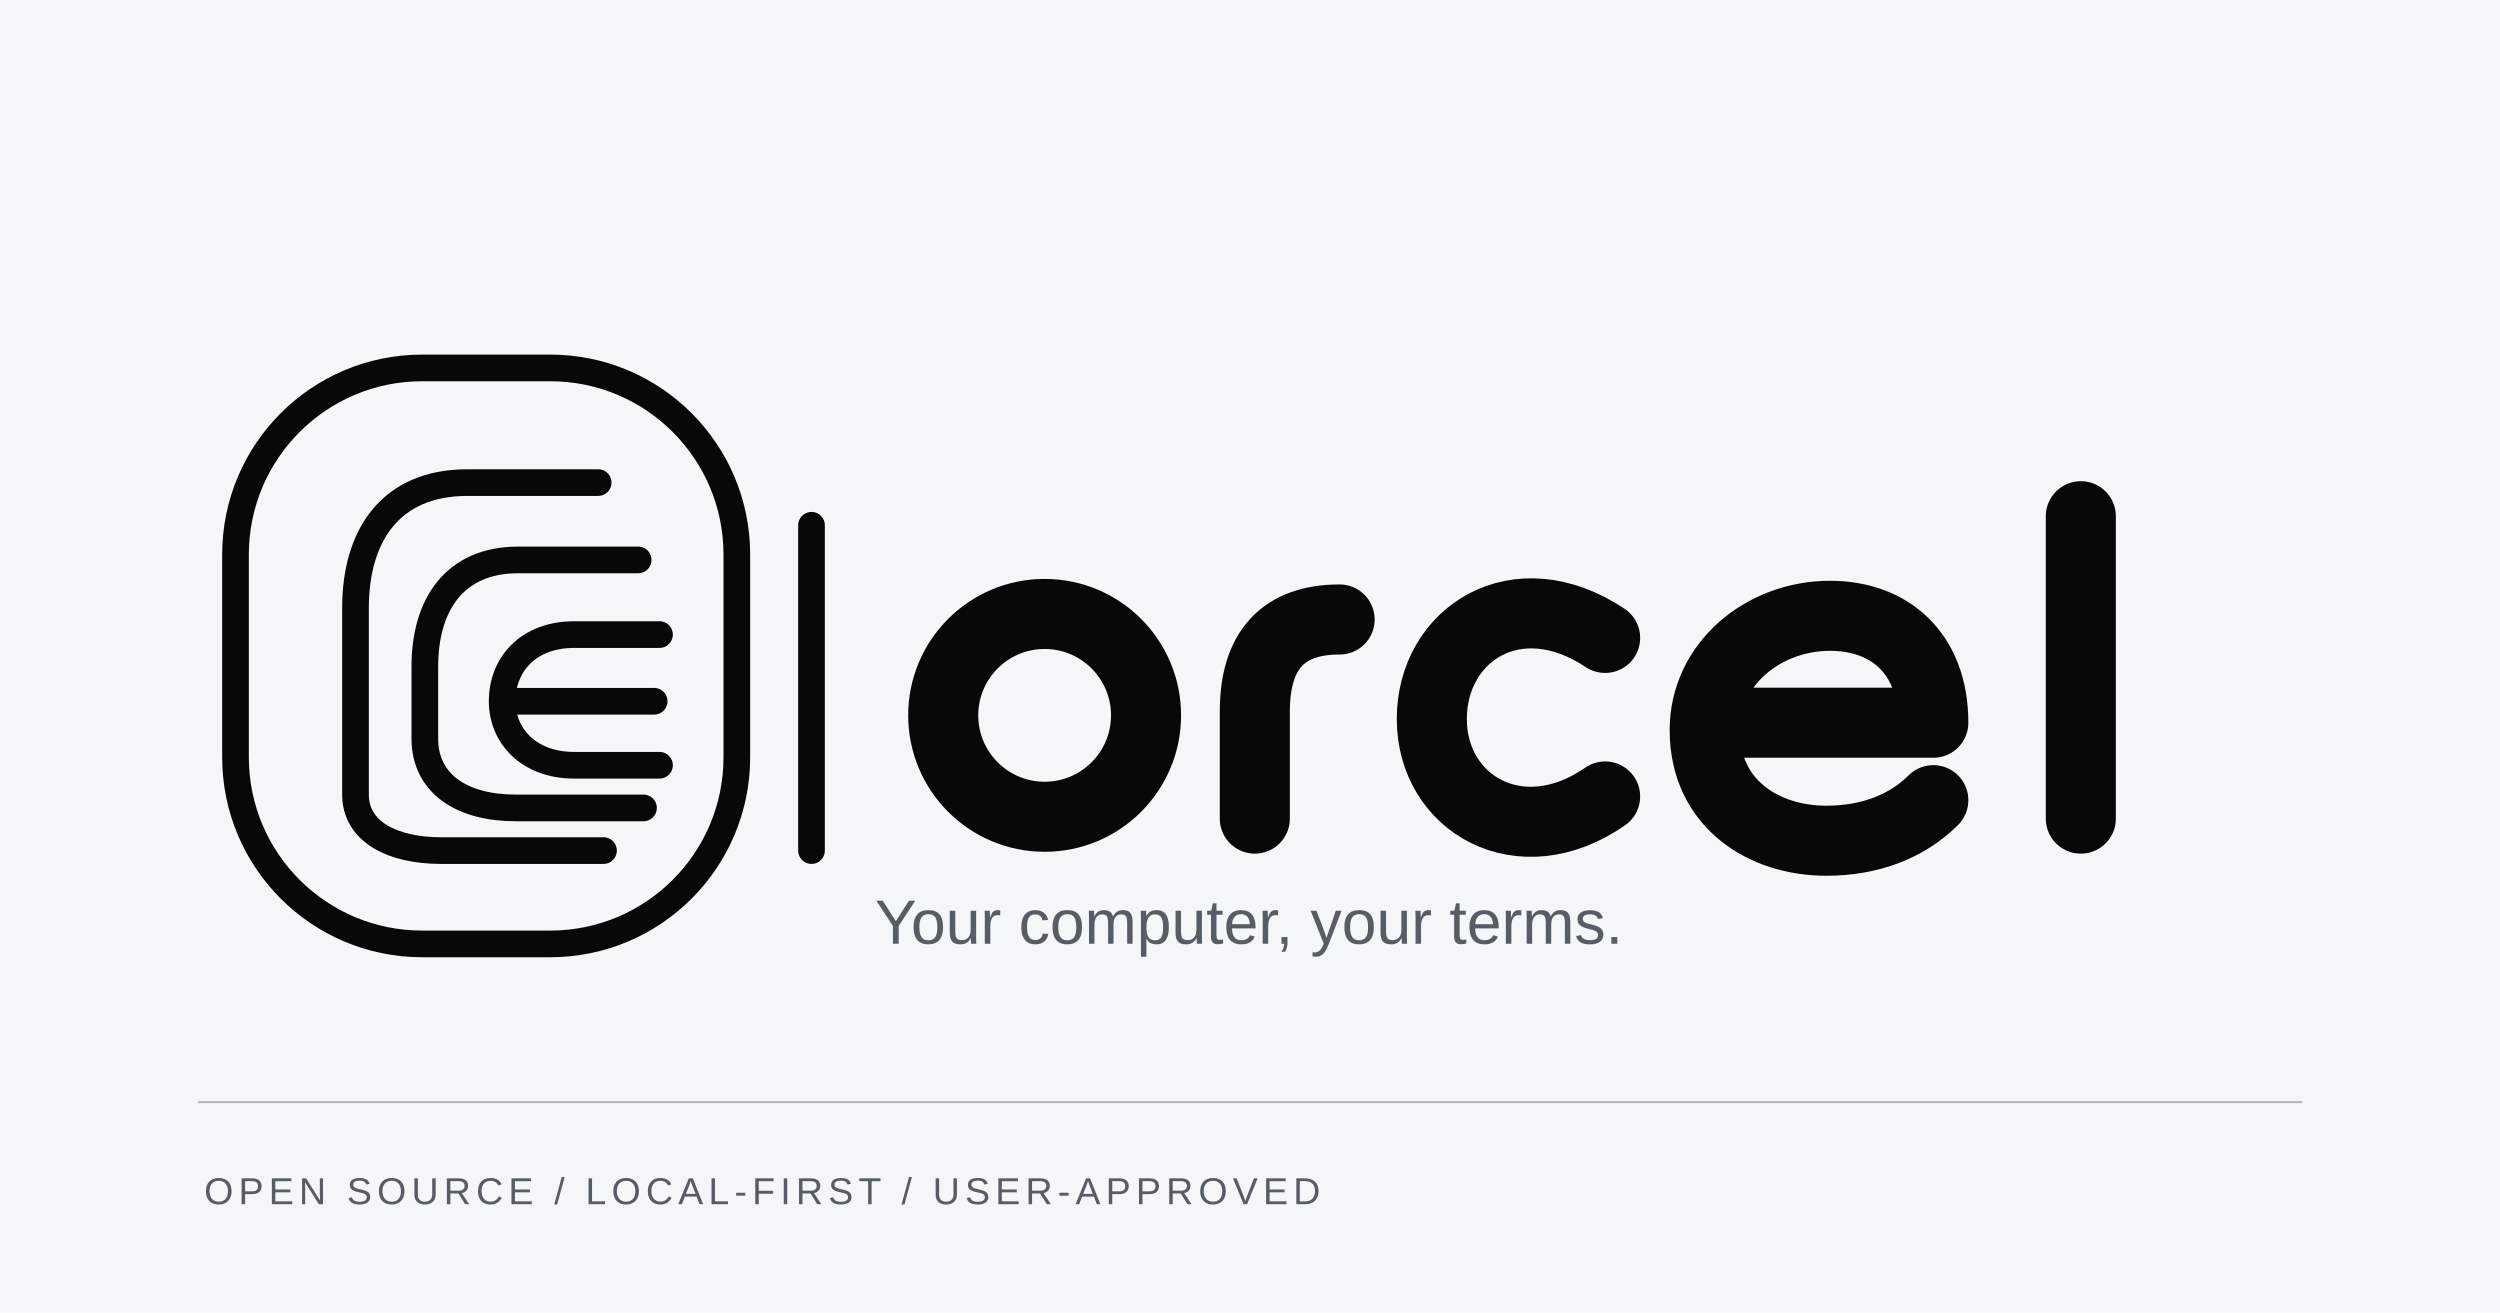
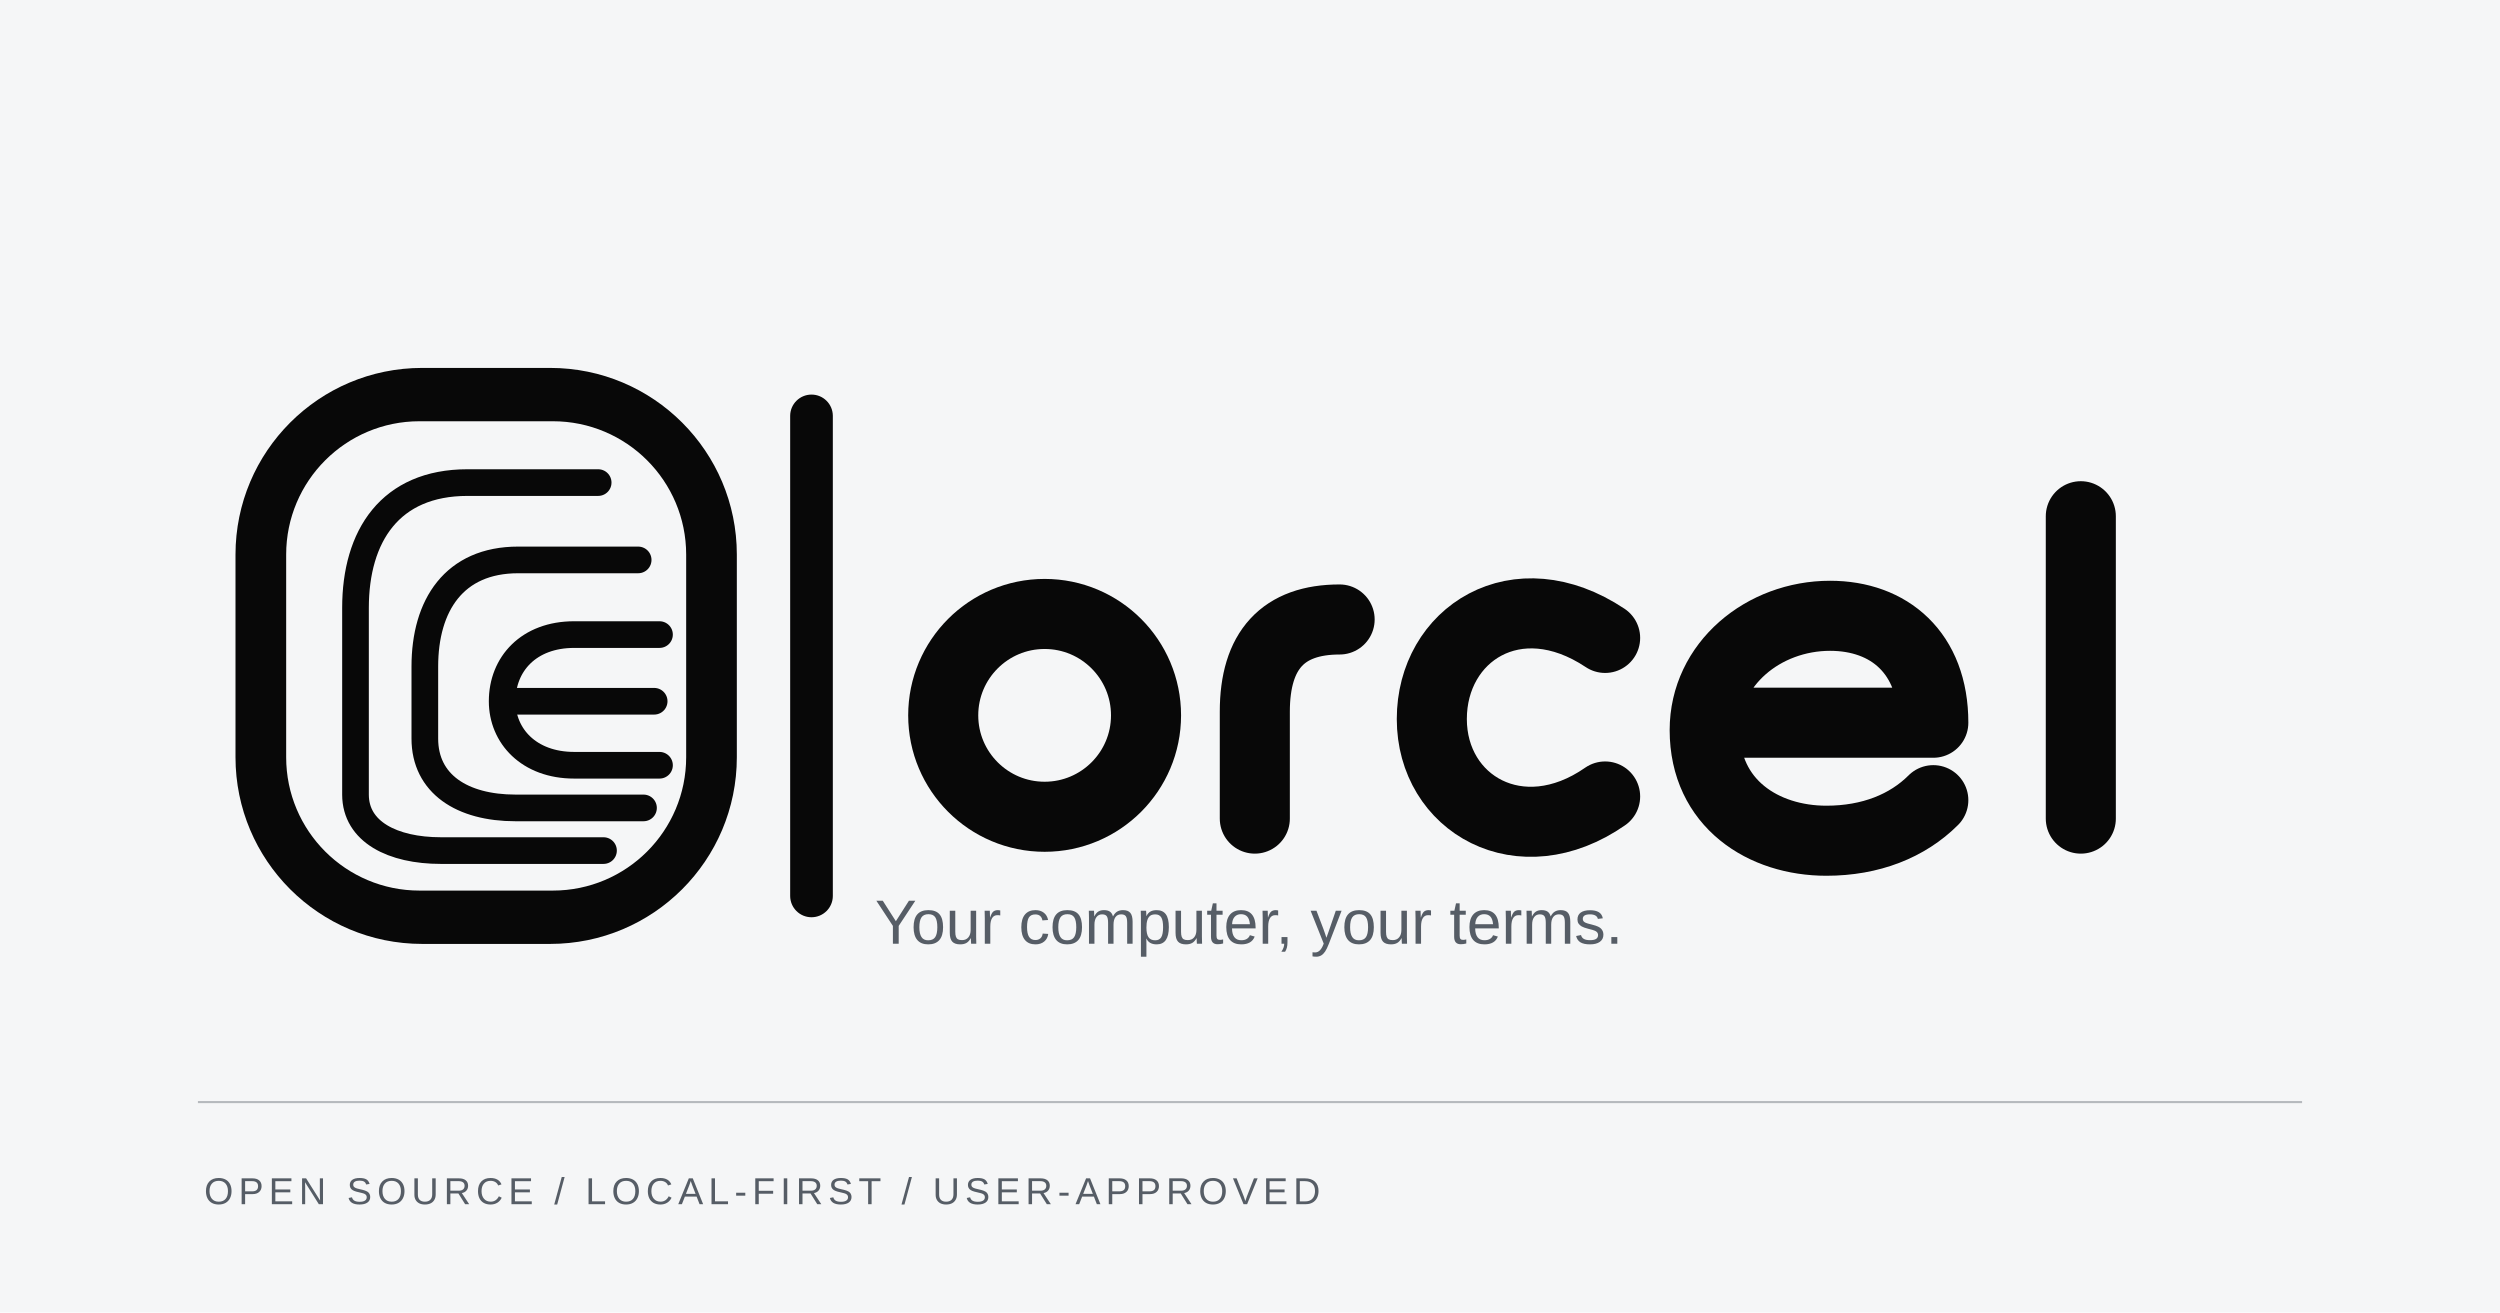
<svg xmlns="http://www.w3.org/2000/svg" viewBox="0 0 1200 630" role="img" aria-label="Orcel open-source project social banner">
  <rect width="1200" height="630" fill="#F5F6F7" />
  <g transform="translate(90 151) scale(1.28)">
-     <rect x="18" y="20" width="188" height="216" rx="70" fill="none" stroke="#080808" stroke-linecap="round" stroke-linejoin="round" stroke-width="10" />
+     <path d="M88 20 H136 A70 70 0 0 1 206 90 V166 A70 70 0 0 1 136 236 H88 A70 70 0 0 1 18 166 V90 A70 70 0 0 1 88 20 Z M87 40 H137 A50 50 0 0 1 187 90 V166 A50 50 0 0 1 137 216 H87 A50 50 0 0 1 37 166 V90 A50 50 0 0 1 87 40 Z" fill="#080808" fill-rule="evenodd" />
    <path d="M154 63 H105 C76 63 63 83 63 110 V180 C63 194 77 201 95 201 H156" fill="none" stroke="#080808" stroke-linecap="round" stroke-linejoin="round" stroke-width="10" />
    <path d="M169 92 H124 C100 92 89 109 89 132 V159 C89 176 103 185 123 185 H171" fill="none" stroke="#080808" stroke-linecap="round" stroke-linejoin="round" stroke-width="10" />
    <path d="M177 120 H145 C128 120 118 131 118 145 C118 158 128 169 145 169 H177" fill="none" stroke="#080808" stroke-linecap="round" stroke-linejoin="round" stroke-width="10" />
    <path d="M122 145 H175" fill="none" stroke="#080808" stroke-linecap="round" stroke-linejoin="round" stroke-width="10" />
-     <path d="M234 79 V201" fill="none" stroke="#080808" stroke-linecap="round" stroke-linejoin="round" stroke-width="10" />
+     <rect x="226" y="30" width="16" height="196" rx="8" fill="#080808" />
  </g>
  <g transform="translate(420 200) scale(1.77)">
    <g fill="none" stroke="#080808" stroke-width="19" stroke-linejoin="round" stroke-linecap="round">
      <circle cx="46" cy="81" r="27.5" />
      <path d="M103 109V80 Q103 55 126 55" />
      <path d="M198 60 C174 44 151 59 151 82 C151 105 175 119 198 103" />
      <path d="M231 83 H287 C287 64 275 54 259 54 C241 54 225 67 225 85 C225 105 241 115 258 115 C270 115 280 111 287 104" />
      <path d="M327 27 V109" />
    </g>
  </g>
  <path d="M95 529 H1105" stroke="#565D66" stroke-width="1" opacity=".4" />
  <text x="420" y="453" font-family="Arial,sans-serif" font-size="30" fill="#565D66">Your computer, your terms.</text>
  <text x="98" y="578" font-family="Arial,sans-serif" font-size="18" letter-spacing="2.5" fill="#565D66">OPEN SOURCE  /  LOCAL-FIRST  /  USER-APPROVED</text>
</svg>
